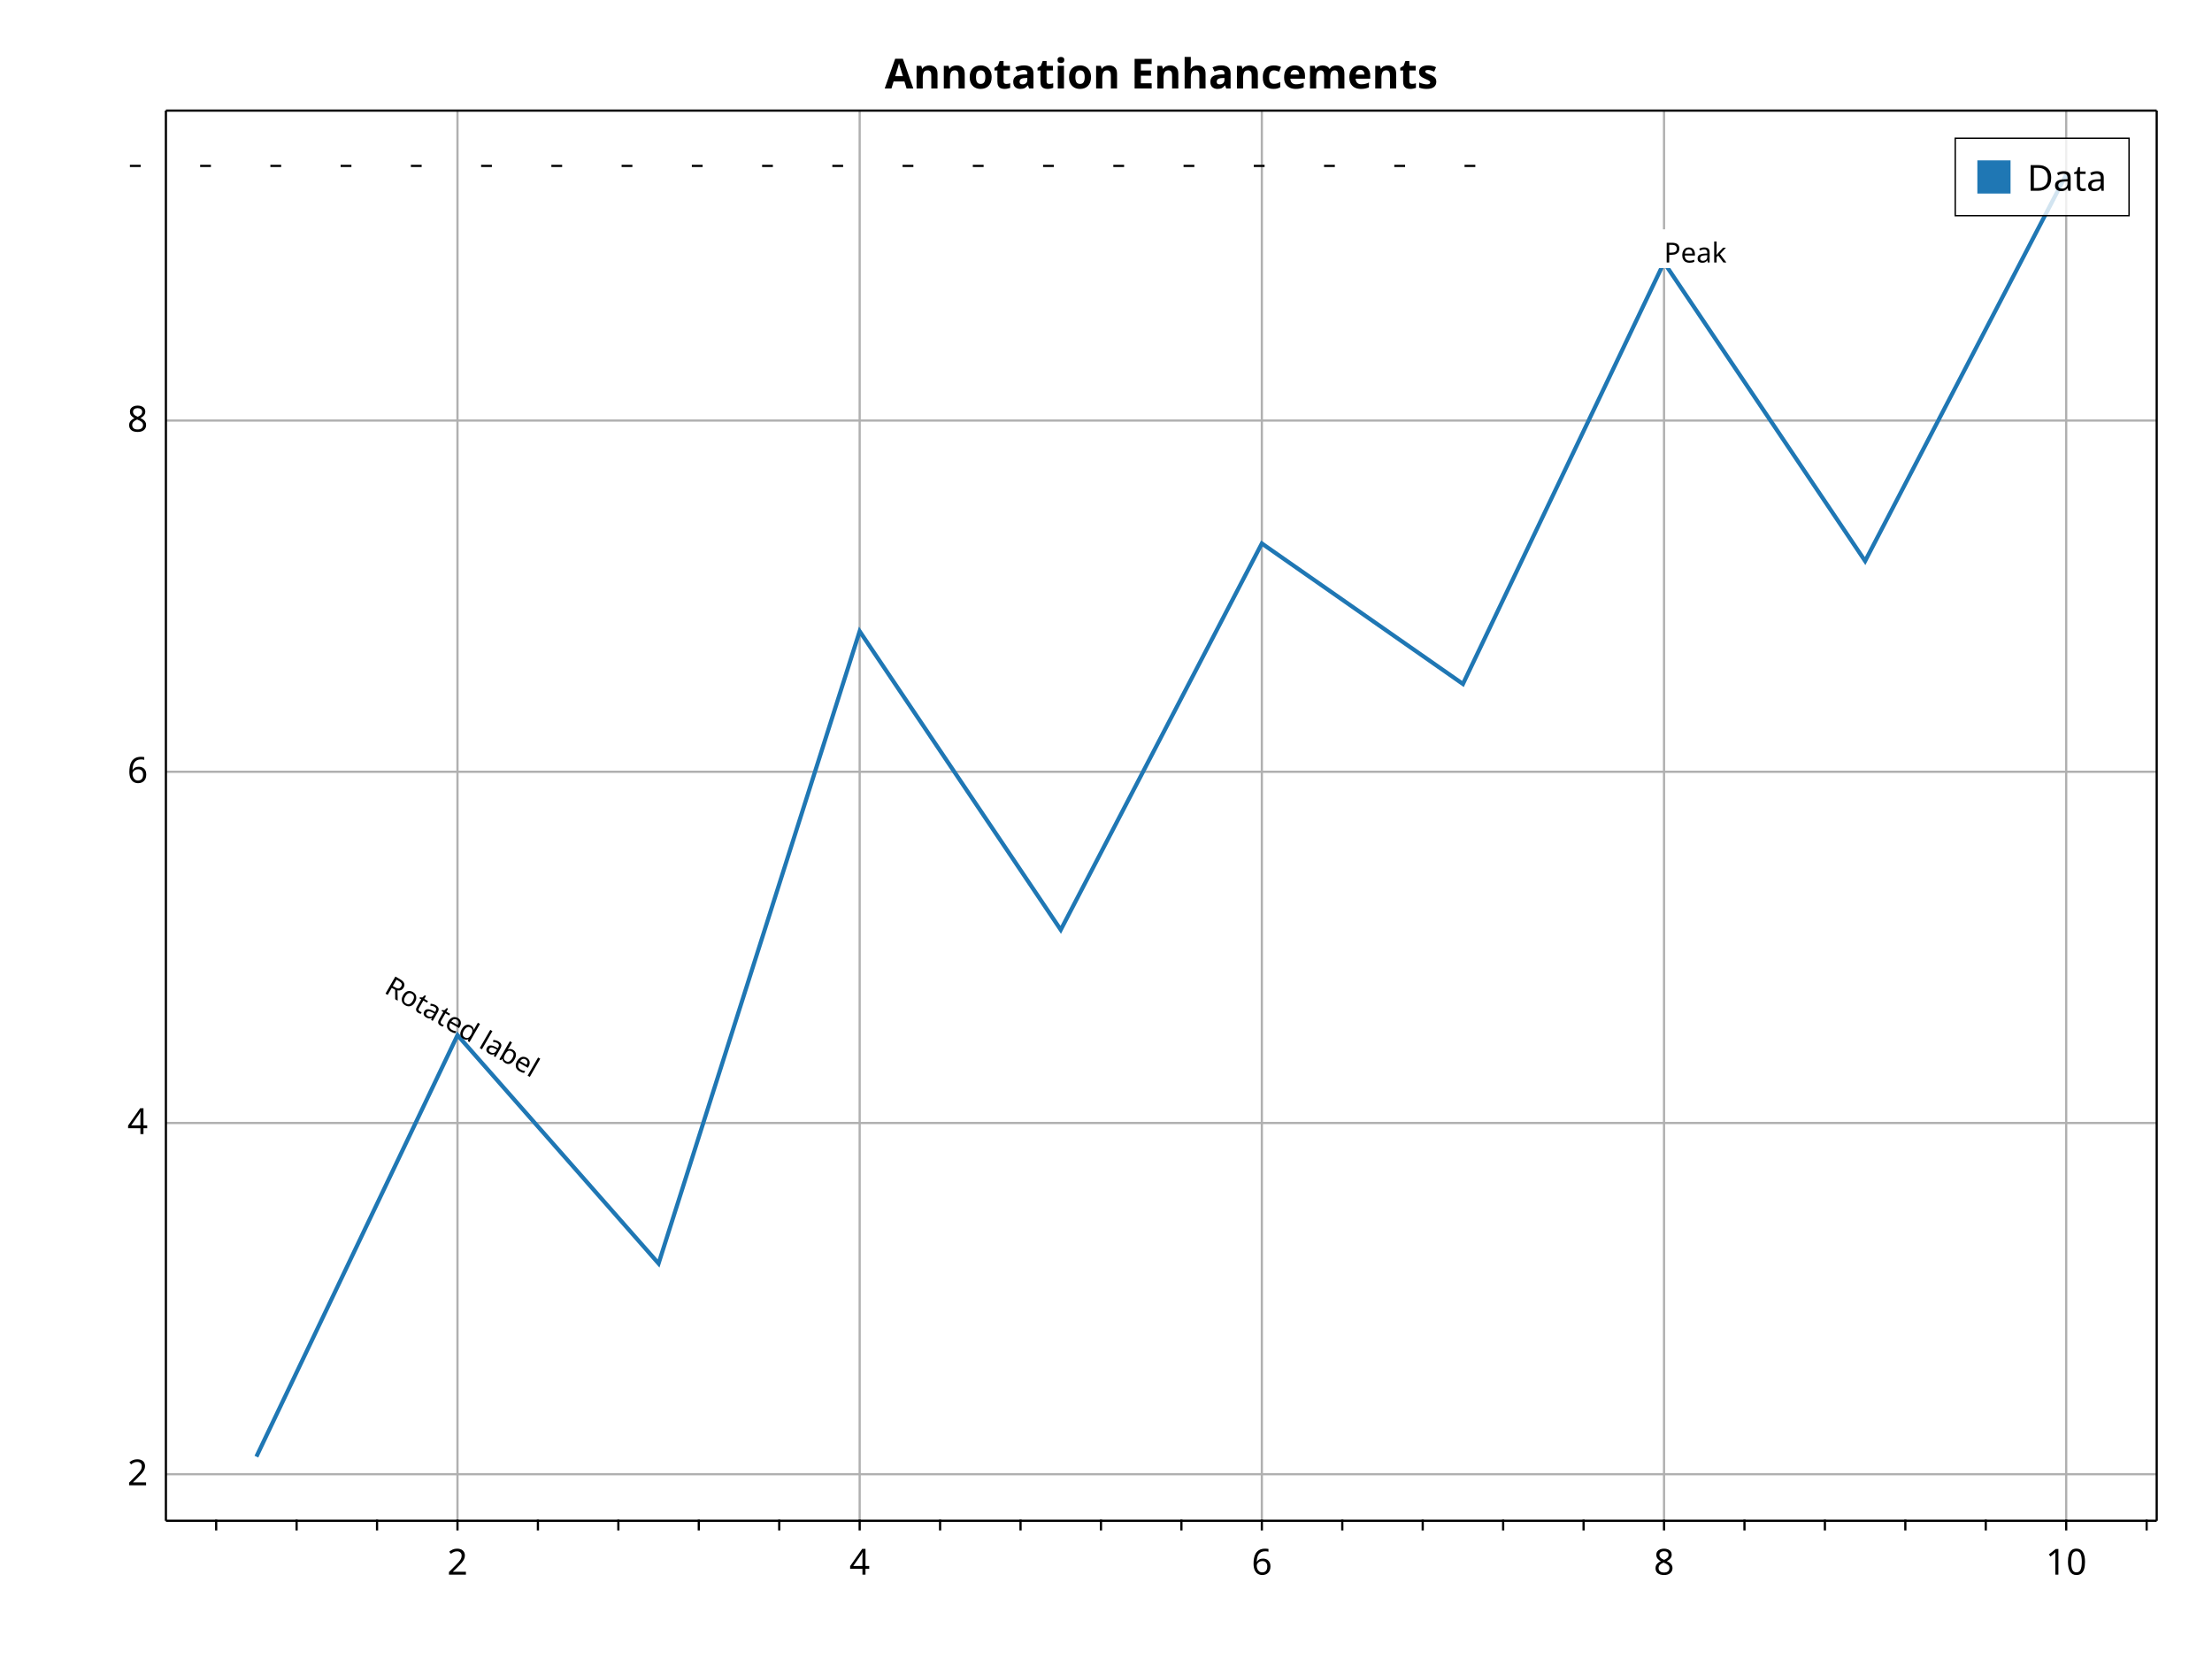
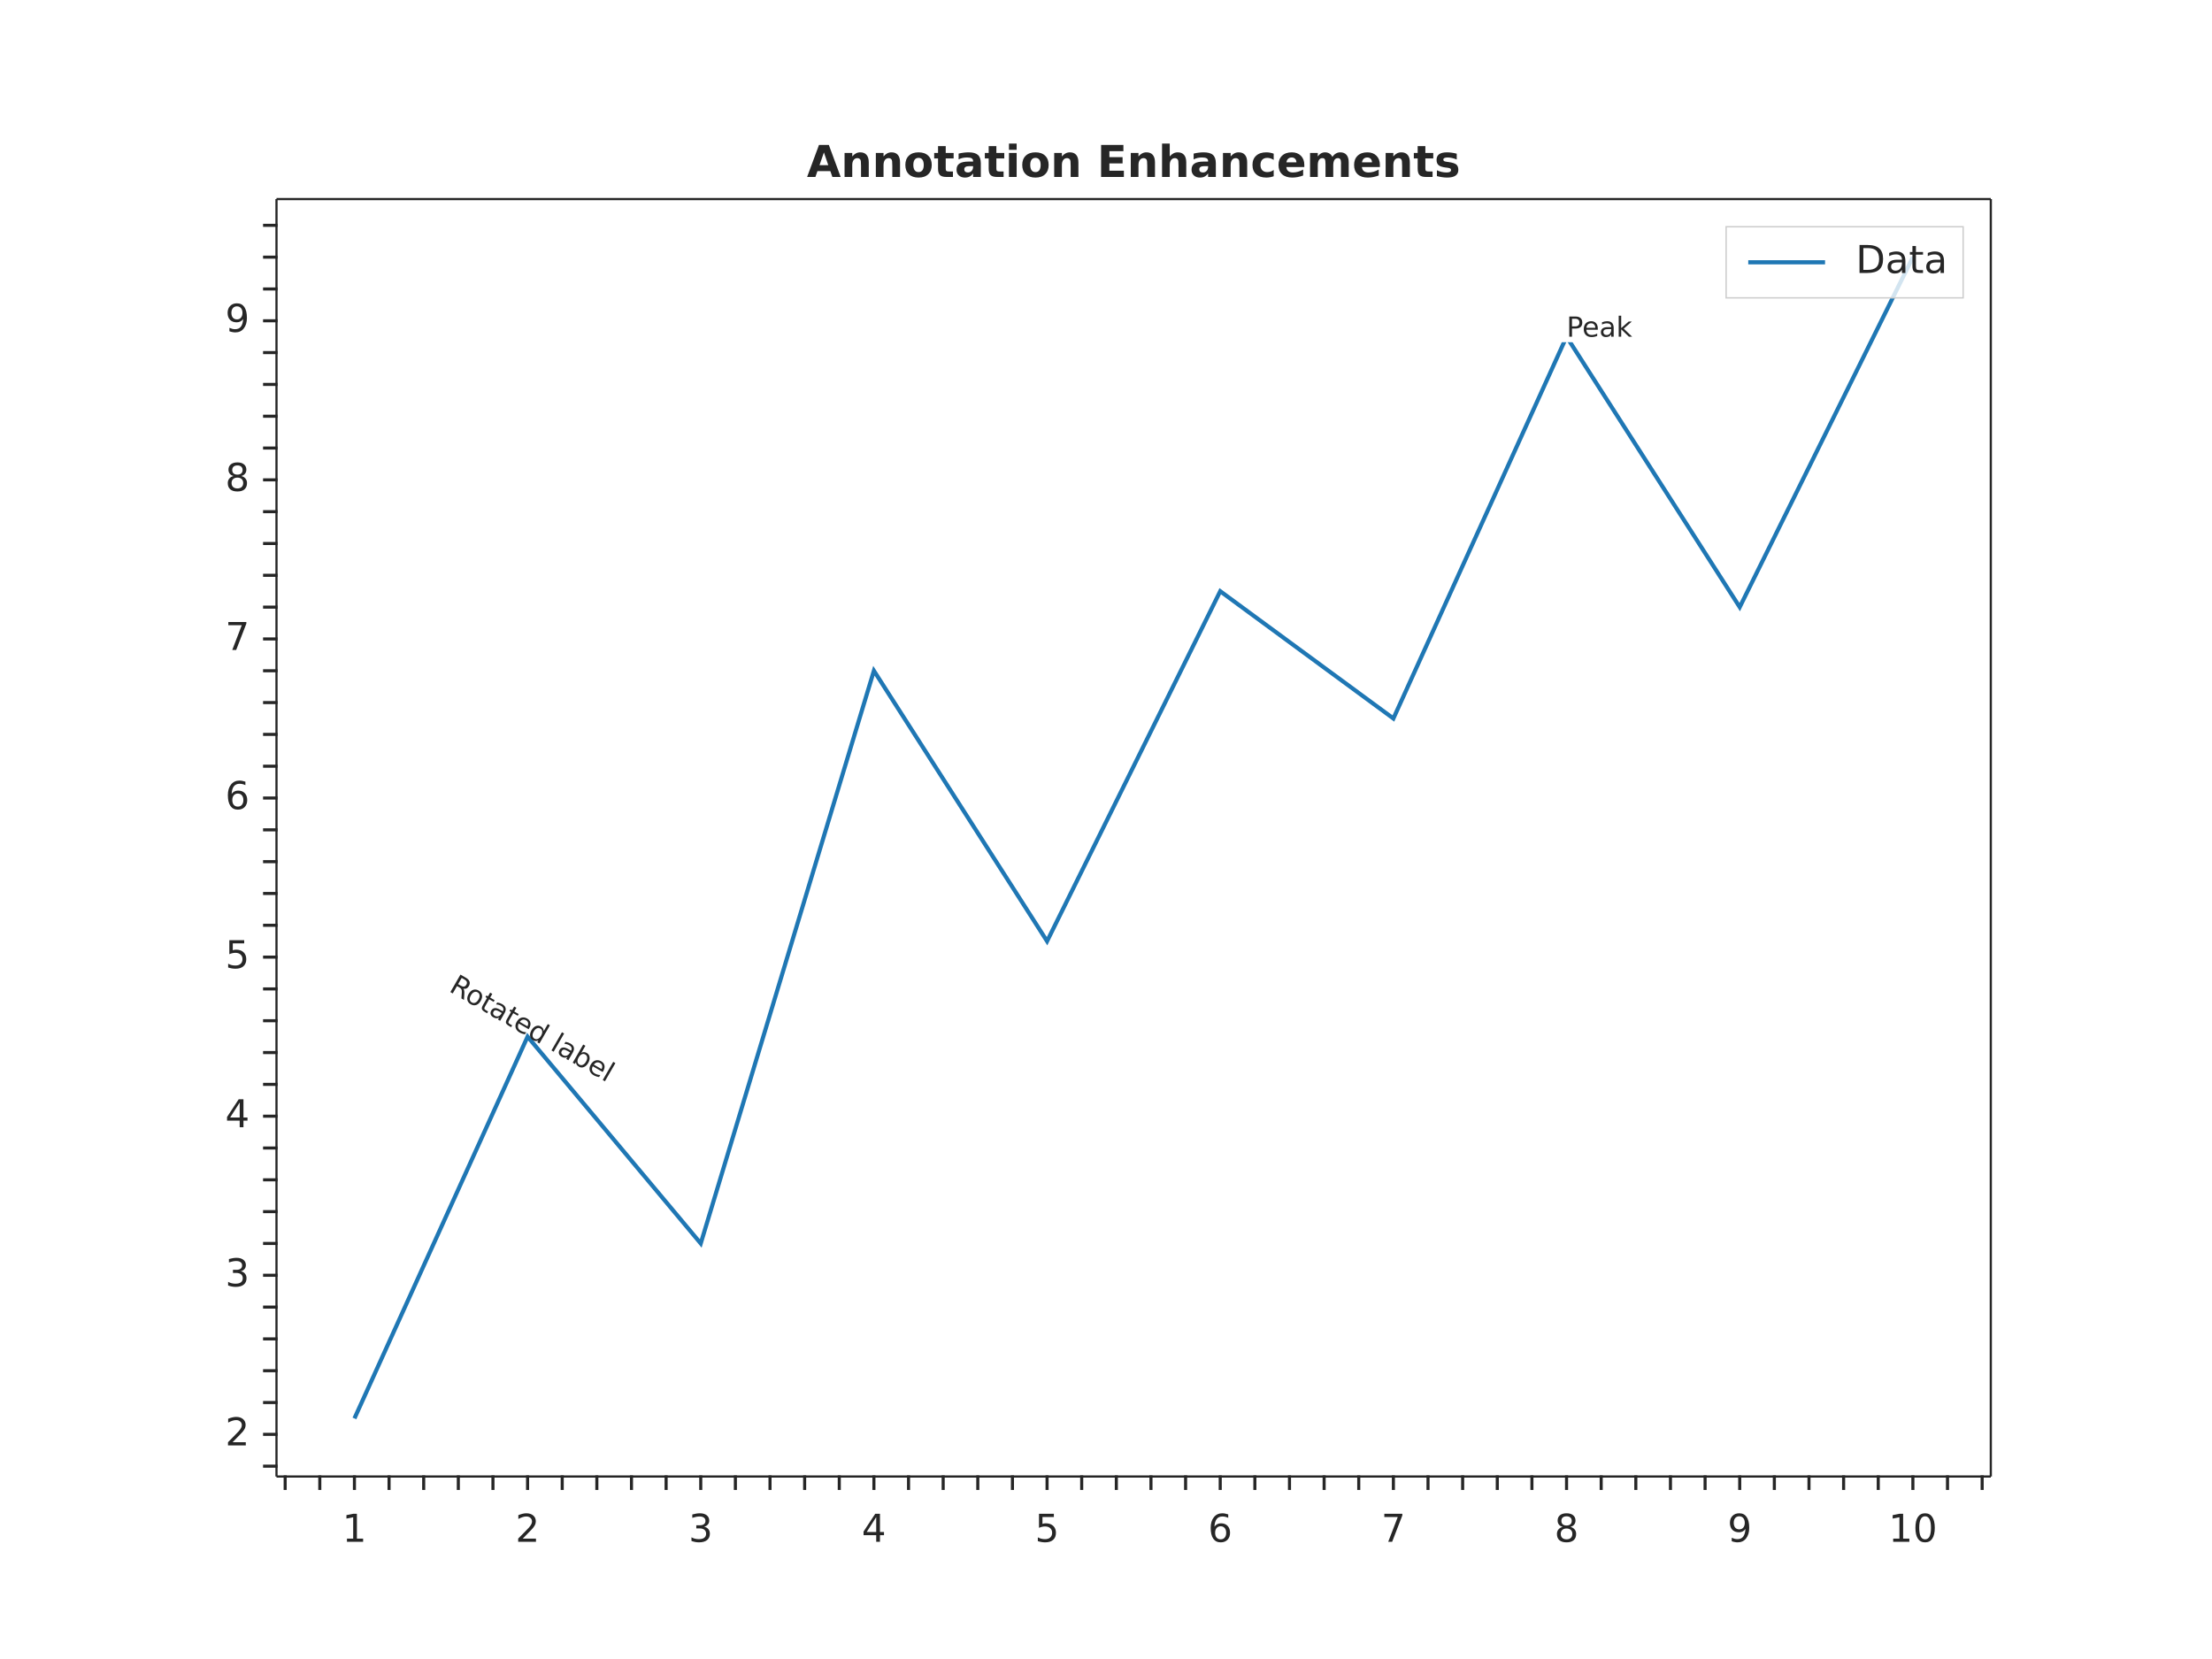
<svg xmlns="http://www.w3.org/2000/svg" viewBox="0 0 800 600" width="800" height="600" role="img" aria-labelledby="chart-title">
  <rect x="0" y="0" width="800" height="600" fill="#FFFFFF" />
-   <rect x="60" y="40" width="720" height="510" fill="#FFFFFF" />
-   <line x1="165.455" y1="40" x2="165.455" y2="550" stroke="#B0B0B0" stroke-width="0.8" />
-   <line x1="310.909" y1="40" x2="310.909" y2="550" stroke="#B0B0B0" stroke-width="0.8" />
-   <line x1="456.364" y1="40" x2="456.364" y2="550" stroke="#B0B0B0" stroke-width="0.8" />
-   <line x1="601.818" y1="40" x2="601.818" y2="550" stroke="#B0B0B0" stroke-width="0.8" />
-   <line x1="747.273" y1="40" x2="747.273" y2="550" stroke="#B0B0B0" stroke-width="0.8" />
-   <line x1="60" y1="533.169" x2="780" y2="533.169" stroke="#B0B0B0" stroke-width="0.8" />
-   <line x1="60" y1="406.146" x2="780" y2="406.146" stroke="#B0B0B0" stroke-width="0.8" />
-   <line x1="60" y1="279.122" x2="780" y2="279.122" stroke="#B0B0B0" stroke-width="0.8" />
-   <line x1="60" y1="152.098" x2="780" y2="152.098" stroke="#B0B0B0" stroke-width="0.8" />
-   <line x1="165.455" y1="549.6" x2="165.455" y2="553.5" stroke="#000000" stroke-width="0.8" />
-   <text x="165.455" y="569.5" font-family="sans-serif" font-size="13" text-anchor="middle" fill="#000000">2</text>
-   <line x1="310.909" y1="549.6" x2="310.909" y2="553.5" stroke="#000000" stroke-width="0.8" />
-   <text x="310.909" y="569.5" font-family="sans-serif" font-size="13" text-anchor="middle" fill="#000000">4</text>
-   <line x1="456.364" y1="549.6" x2="456.364" y2="553.5" stroke="#000000" stroke-width="0.8" />
-   <text x="456.364" y="569.5" font-family="sans-serif" font-size="13" text-anchor="middle" fill="#000000">6</text>
-   <line x1="601.818" y1="549.6" x2="601.818" y2="553.5" stroke="#000000" stroke-width="0.8" />
-   <text x="601.818" y="569.5" font-family="sans-serif" font-size="13" text-anchor="middle" fill="#000000">8</text>
-   <line x1="747.273" y1="549.6" x2="747.273" y2="553.5" stroke="#000000" stroke-width="0.8" />
-   <text x="747.273" y="569.5" font-family="sans-serif" font-size="13" text-anchor="middle" fill="#000000">10</text>
-   <line x1="78.182" y1="549.6" x2="78.182" y2="553.5" stroke="#000000" stroke-width="0.8" />
-   <line x1="107.273" y1="549.6" x2="107.273" y2="553.5" stroke="#000000" stroke-width="0.8" />
-   <line x1="136.364" y1="549.6" x2="136.364" y2="553.5" stroke="#000000" stroke-width="0.8" />
-   <line x1="194.545" y1="549.6" x2="194.545" y2="553.5" stroke="#000000" stroke-width="0.8" />
-   <line x1="223.636" y1="549.6" x2="223.636" y2="553.5" stroke="#000000" stroke-width="0.8" />
-   <line x1="252.727" y1="549.6" x2="252.727" y2="553.5" stroke="#000000" stroke-width="0.8" />
-   <line x1="281.818" y1="549.6" x2="281.818" y2="553.5" stroke="#000000" stroke-width="0.8" />
-   <line x1="340" y1="549.6" x2="340" y2="553.5" stroke="#000000" stroke-width="0.8" />
-   <line x1="369.091" y1="549.6" x2="369.091" y2="553.5" stroke="#000000" stroke-width="0.8" />
-   <line x1="398.182" y1="549.6" x2="398.182" y2="553.5" stroke="#000000" stroke-width="0.8" />
-   <line x1="427.273" y1="549.6" x2="427.273" y2="553.5" stroke="#000000" stroke-width="0.8" />
-   <line x1="485.455" y1="549.6" x2="485.455" y2="553.5" stroke="#000000" stroke-width="0.8" />
-   <line x1="514.545" y1="549.6" x2="514.545" y2="553.5" stroke="#000000" stroke-width="0.8" />
-   <line x1="543.636" y1="549.6" x2="543.636" y2="553.5" stroke="#000000" stroke-width="0.8" />
-   <line x1="572.727" y1="549.6" x2="572.727" y2="553.5" stroke="#000000" stroke-width="0.8" />
-   <line x1="630.909" y1="549.6" x2="630.909" y2="553.5" stroke="#000000" stroke-width="0.8" />
-   <line x1="660" y1="549.6" x2="660" y2="553.5" stroke="#000000" stroke-width="0.8" />
-   <line x1="689.091" y1="549.6" x2="689.091" y2="553.5" stroke="#000000" stroke-width="0.8" />
-   <line x1="718.182" y1="549.6" x2="718.182" y2="553.5" stroke="#000000" stroke-width="0.8" />
-   <line x1="776.364" y1="549.6" x2="776.364" y2="553.5" stroke="#000000" stroke-width="0.8" />
-   <line x1="529.669" y1="60" x2="533.569" y2="60" stroke="#000000" stroke-width="0.8" />
-   <text x="53.5" y="537.169" font-family="sans-serif" font-size="13" text-anchor="end" fill="#000000">2</text>
-   <line x1="402.646" y1="60" x2="406.546" y2="60" stroke="#000000" stroke-width="0.8" />
-   <text x="53.5" y="410.146" font-family="sans-serif" font-size="13" text-anchor="end" fill="#000000">4</text>
-   <line x1="275.622" y1="60" x2="279.522" y2="60" stroke="#000000" stroke-width="0.8" />
-   <text x="53.5" y="283.122" font-family="sans-serif" font-size="13" text-anchor="end" fill="#000000">6</text>
-   <line x1="148.598" y1="60" x2="152.498" y2="60" stroke="#000000" stroke-width="0.8" />
-   <text x="53.5" y="156.098" font-family="sans-serif" font-size="13" text-anchor="end" fill="#000000">8</text>
-   <line x1="504.265" y1="60" x2="508.165" y2="60" stroke="#000000" stroke-width="0.8" />
-   <line x1="478.86" y1="60" x2="482.76" y2="60" stroke="#000000" stroke-width="0.8" />
-   <line x1="453.455" y1="60" x2="457.355" y2="60" stroke="#000000" stroke-width="0.8" />
-   <line x1="428.05" y1="60" x2="431.95" y2="60" stroke="#000000" stroke-width="0.8" />
-   <line x1="377.241" y1="60" x2="381.141" y2="60" stroke="#000000" stroke-width="0.8" />
-   <line x1="351.836" y1="60" x2="355.736" y2="60" stroke="#000000" stroke-width="0.8" />
-   <line x1="326.432" y1="60" x2="330.332" y2="60" stroke="#000000" stroke-width="0.8" />
-   <line x1="301.027" y1="60" x2="304.927" y2="60" stroke="#000000" stroke-width="0.8" />
-   <line x1="250.217" y1="60" x2="254.117" y2="60" stroke="#000000" stroke-width="0.8" />
-   <line x1="224.813" y1="60" x2="228.713" y2="60" stroke="#000000" stroke-width="0.8" />
-   <line x1="199.408" y1="60" x2="203.308" y2="60" stroke="#000000" stroke-width="0.8" />
-   <line x1="174.003" y1="60" x2="177.903" y2="60" stroke="#000000" stroke-width="0.8" />
-   <line x1="123.194" y1="60" x2="127.094" y2="60" stroke="#000000" stroke-width="0.8" />
-   <line x1="97.789" y1="60" x2="101.689" y2="60" stroke="#000000" stroke-width="0.8" />
-   <line x1="72.384" y1="60" x2="76.284" y2="60" stroke="#000000" stroke-width="0.8" />
-   <line x1="46.979" y1="60" x2="50.879" y2="60" stroke="#000000" stroke-width="0.8" />
+   <rect x="100" y="72" width="620" height="462" fill="#FFFFFF" />
+   <line x1="128.182" y1="533.6" x2="128.182" y2="538.861" stroke="#262626" stroke-width="1.111" />
+   <text x="128.182" y="557.611" font-family="DejaVu Sans, sans-serif" font-size="13.889" text-anchor="middle" fill="#262626">1</text>
+   <line x1="190.808" y1="533.6" x2="190.808" y2="538.861" stroke="#262626" stroke-width="1.111" />
+   <text x="190.808" y="557.611" font-family="DejaVu Sans, sans-serif" font-size="13.889" text-anchor="middle" fill="#262626">2</text>
+   <line x1="253.434" y1="533.6" x2="253.434" y2="538.861" stroke="#262626" stroke-width="1.111" />
+   <text x="253.434" y="557.611" font-family="DejaVu Sans, sans-serif" font-size="13.889" text-anchor="middle" fill="#262626">3</text>
+   <line x1="316.061" y1="533.6" x2="316.061" y2="538.861" stroke="#262626" stroke-width="1.111" />
+   <text x="316.061" y="557.611" font-family="DejaVu Sans, sans-serif" font-size="13.889" text-anchor="middle" fill="#262626">4</text>
+   <line x1="378.687" y1="533.6" x2="378.687" y2="538.861" stroke="#262626" stroke-width="1.111" />
+   <text x="378.687" y="557.611" font-family="DejaVu Sans, sans-serif" font-size="13.889" text-anchor="middle" fill="#262626">5</text>
+   <line x1="441.313" y1="533.6" x2="441.313" y2="538.861" stroke="#262626" stroke-width="1.111" />
+   <text x="441.313" y="557.611" font-family="DejaVu Sans, sans-serif" font-size="13.889" text-anchor="middle" fill="#262626">6</text>
+   <line x1="503.939" y1="533.6" x2="503.939" y2="538.861" stroke="#262626" stroke-width="1.111" />
+   <text x="503.939" y="557.611" font-family="DejaVu Sans, sans-serif" font-size="13.889" text-anchor="middle" fill="#262626">7</text>
+   <line x1="566.566" y1="533.6" x2="566.566" y2="538.861" stroke="#262626" stroke-width="1.111" />
+   <text x="566.566" y="557.611" font-family="DejaVu Sans, sans-serif" font-size="13.889" text-anchor="middle" fill="#262626">8</text>
+   <line x1="629.192" y1="533.6" x2="629.192" y2="538.861" stroke="#262626" stroke-width="1.111" />
+   <text x="629.192" y="557.611" font-family="DejaVu Sans, sans-serif" font-size="13.889" text-anchor="middle" fill="#262626">9</text>
+   <line x1="691.818" y1="533.6" x2="691.818" y2="538.861" stroke="#262626" stroke-width="1.111" />
+   <text x="691.818" y="557.611" font-family="DejaVu Sans, sans-serif" font-size="13.889" text-anchor="middle" fill="#262626">10</text>
+   <line x1="103.131" y1="533.6" x2="103.131" y2="538.861" stroke="#262626" stroke-width="1.111" />
+   <line x1="115.657" y1="533.6" x2="115.657" y2="538.861" stroke="#262626" stroke-width="1.111" />
+   <line x1="140.707" y1="533.6" x2="140.707" y2="538.861" stroke="#262626" stroke-width="1.111" />
+   <line x1="153.232" y1="533.6" x2="153.232" y2="538.861" stroke="#262626" stroke-width="1.111" />
+   <line x1="165.758" y1="533.6" x2="165.758" y2="538.861" stroke="#262626" stroke-width="1.111" />
+   <line x1="178.283" y1="533.6" x2="178.283" y2="538.861" stroke="#262626" stroke-width="1.111" />
+   <line x1="203.333" y1="533.6" x2="203.333" y2="538.861" stroke="#262626" stroke-width="1.111" />
+   <line x1="215.859" y1="533.6" x2="215.859" y2="538.861" stroke="#262626" stroke-width="1.111" />
+   <line x1="228.384" y1="533.6" x2="228.384" y2="538.861" stroke="#262626" stroke-width="1.111" />
+   <line x1="240.909" y1="533.6" x2="240.909" y2="538.861" stroke="#262626" stroke-width="1.111" />
+   <line x1="265.96" y1="533.6" x2="265.96" y2="538.861" stroke="#262626" stroke-width="1.111" />
+   <line x1="278.485" y1="533.6" x2="278.485" y2="538.861" stroke="#262626" stroke-width="1.111" />
+   <line x1="291.01" y1="533.6" x2="291.01" y2="538.861" stroke="#262626" stroke-width="1.111" />
+   <line x1="303.535" y1="533.6" x2="303.535" y2="538.861" stroke="#262626" stroke-width="1.111" />
+   <line x1="328.586" y1="533.6" x2="328.586" y2="538.861" stroke="#262626" stroke-width="1.111" />
+   <line x1="341.111" y1="533.6" x2="341.111" y2="538.861" stroke="#262626" stroke-width="1.111" />
+   <line x1="353.636" y1="533.6" x2="353.636" y2="538.861" stroke="#262626" stroke-width="1.111" />
+   <line x1="366.162" y1="533.6" x2="366.162" y2="538.861" stroke="#262626" stroke-width="1.111" />
+   <line x1="391.212" y1="533.6" x2="391.212" y2="538.861" stroke="#262626" stroke-width="1.111" />
+   <line x1="403.737" y1="533.6" x2="403.737" y2="538.861" stroke="#262626" stroke-width="1.111" />
+   <line x1="416.263" y1="533.6" x2="416.263" y2="538.861" stroke="#262626" stroke-width="1.111" />
+   <line x1="428.788" y1="533.6" x2="428.788" y2="538.861" stroke="#262626" stroke-width="1.111" />
+   <line x1="453.838" y1="533.6" x2="453.838" y2="538.861" stroke="#262626" stroke-width="1.111" />
+   <line x1="466.364" y1="533.6" x2="466.364" y2="538.861" stroke="#262626" stroke-width="1.111" />
+   <line x1="478.889" y1="533.6" x2="478.889" y2="538.861" stroke="#262626" stroke-width="1.111" />
+   <line x1="491.414" y1="533.6" x2="491.414" y2="538.861" stroke="#262626" stroke-width="1.111" />
+   <line x1="516.465" y1="533.6" x2="516.465" y2="538.861" stroke="#262626" stroke-width="1.111" />
+   <line x1="528.99" y1="533.6" x2="528.99" y2="538.861" stroke="#262626" stroke-width="1.111" />
+   <line x1="541.515" y1="533.6" x2="541.515" y2="538.861" stroke="#262626" stroke-width="1.111" />
+   <line x1="554.04" y1="533.6" x2="554.04" y2="538.861" stroke="#262626" stroke-width="1.111" />
+   <line x1="579.091" y1="533.6" x2="579.091" y2="538.861" stroke="#262626" stroke-width="1.111" />
+   <line x1="591.616" y1="533.6" x2="591.616" y2="538.861" stroke="#262626" stroke-width="1.111" />
+   <line x1="604.141" y1="533.6" x2="604.141" y2="538.861" stroke="#262626" stroke-width="1.111" />
+   <line x1="616.667" y1="533.6" x2="616.667" y2="538.861" stroke="#262626" stroke-width="1.111" />
+   <line x1="641.717" y1="533.6" x2="641.717" y2="538.861" stroke="#262626" stroke-width="1.111" />
+   <line x1="654.242" y1="533.6" x2="654.242" y2="538.861" stroke="#262626" stroke-width="1.111" />
+   <line x1="666.768" y1="533.6" x2="666.768" y2="538.861" stroke="#262626" stroke-width="1.111" />
+   <line x1="679.293" y1="533.6" x2="679.293" y2="538.861" stroke="#262626" stroke-width="1.111" />
+   <line x1="704.343" y1="533.6" x2="704.343" y2="538.861" stroke="#262626" stroke-width="1.111" />
+   <line x1="716.869" y1="533.6" x2="716.869" y2="538.861" stroke="#262626" stroke-width="1.111" />
+   <line x1="95.139" y1="518.753" x2="100.4" y2="518.753" stroke="#262626" stroke-width="1.111" />
+   <text x="90.278" y="522.753" font-family="DejaVu Sans, sans-serif" font-size="13.889" text-anchor="end" fill="#262626">2</text>
+   <line x1="95.139" y1="461.219" x2="100.4" y2="461.219" stroke="#262626" stroke-width="1.111" />
+   <text x="90.278" y="465.219" font-family="DejaVu Sans, sans-serif" font-size="13.889" text-anchor="end" fill="#262626">3</text>
+   <line x1="95.139" y1="403.685" x2="100.4" y2="403.685" stroke="#262626" stroke-width="1.111" />
+   <text x="90.278" y="407.685" font-family="DejaVu Sans, sans-serif" font-size="13.889" text-anchor="end" fill="#262626">4</text>
+   <line x1="95.139" y1="346.151" x2="100.4" y2="346.151" stroke="#262626" stroke-width="1.111" />
+   <text x="90.278" y="350.151" font-family="DejaVu Sans, sans-serif" font-size="13.889" text-anchor="end" fill="#262626">5</text>
+   <line x1="95.139" y1="288.616" x2="100.4" y2="288.616" stroke="#262626" stroke-width="1.111" />
+   <text x="90.278" y="292.616" font-family="DejaVu Sans, sans-serif" font-size="13.889" text-anchor="end" fill="#262626">6</text>
+   <line x1="95.139" y1="231.082" x2="100.4" y2="231.082" stroke="#262626" stroke-width="1.111" />
+   <text x="90.278" y="235.082" font-family="DejaVu Sans, sans-serif" font-size="13.889" text-anchor="end" fill="#262626">7</text>
+   <line x1="95.139" y1="173.548" x2="100.4" y2="173.548" stroke="#262626" stroke-width="1.111" />
+   <text x="90.278" y="177.548" font-family="DejaVu Sans, sans-serif" font-size="13.889" text-anchor="end" fill="#262626">8</text>
+   <line x1="95.139" y1="116.014" x2="100.4" y2="116.014" stroke="#262626" stroke-width="1.111" />
+   <text x="90.278" y="120.014" font-family="DejaVu Sans, sans-serif" font-size="13.889" text-anchor="end" fill="#262626">9</text>
+   <line x1="95.139" y1="530.26" x2="100.4" y2="530.26" stroke="#262626" stroke-width="1.111" />
+   <line x1="95.139" y1="507.247" x2="100.4" y2="507.247" stroke="#262626" stroke-width="1.111" />
+   <line x1="95.139" y1="495.74" x2="100.4" y2="495.74" stroke="#262626" stroke-width="1.111" />
+   <line x1="95.139" y1="484.233" x2="100.4" y2="484.233" stroke="#262626" stroke-width="1.111" />
+   <line x1="95.139" y1="472.726" x2="100.4" y2="472.726" stroke="#262626" stroke-width="1.111" />
+   <line x1="95.139" y1="449.712" x2="100.4" y2="449.712" stroke="#262626" stroke-width="1.111" />
+   <line x1="95.139" y1="438.205" x2="100.4" y2="438.205" stroke="#262626" stroke-width="1.111" />
+   <line x1="95.139" y1="426.699" x2="100.4" y2="426.699" stroke="#262626" stroke-width="1.111" />
+   <line x1="95.139" y1="415.192" x2="100.4" y2="415.192" stroke="#262626" stroke-width="1.111" />
+   <line x1="95.139" y1="392.178" x2="100.4" y2="392.178" stroke="#262626" stroke-width="1.111" />
+   <line x1="95.139" y1="380.671" x2="100.4" y2="380.671" stroke="#262626" stroke-width="1.111" />
+   <line x1="95.139" y1="369.164" x2="100.4" y2="369.164" stroke="#262626" stroke-width="1.111" />
+   <line x1="95.139" y1="357.658" x2="100.4" y2="357.658" stroke="#262626" stroke-width="1.111" />
+   <line x1="95.139" y1="334.644" x2="100.4" y2="334.644" stroke="#262626" stroke-width="1.111" />
+   <line x1="95.139" y1="323.137" x2="100.4" y2="323.137" stroke="#262626" stroke-width="1.111" />
+   <line x1="95.139" y1="311.63" x2="100.4" y2="311.63" stroke="#262626" stroke-width="1.111" />
+   <line x1="95.139" y1="300.123" x2="100.4" y2="300.123" stroke="#262626" stroke-width="1.111" />
+   <line x1="95.139" y1="277.11" x2="100.4" y2="277.11" stroke="#262626" stroke-width="1.111" />
+   <line x1="95.139" y1="265.603" x2="100.4" y2="265.603" stroke="#262626" stroke-width="1.111" />
+   <line x1="95.139" y1="254.096" x2="100.4" y2="254.096" stroke="#262626" stroke-width="1.111" />
+   <line x1="95.139" y1="242.589" x2="100.4" y2="242.589" stroke="#262626" stroke-width="1.111" />
+   <line x1="95.139" y1="219.575" x2="100.4" y2="219.575" stroke="#262626" stroke-width="1.111" />
+   <line x1="95.139" y1="208.068" x2="100.4" y2="208.068" stroke="#262626" stroke-width="1.111" />
+   <line x1="95.139" y1="196.562" x2="100.4" y2="196.562" stroke="#262626" stroke-width="1.111" />
+   <line x1="95.139" y1="185.055" x2="100.4" y2="185.055" stroke="#262626" stroke-width="1.111" />
+   <line x1="95.139" y1="162.041" x2="100.4" y2="162.041" stroke="#262626" stroke-width="1.111" />
+   <line x1="95.139" y1="150.534" x2="100.4" y2="150.534" stroke="#262626" stroke-width="1.111" />
+   <line x1="95.139" y1="139.027" x2="100.4" y2="139.027" stroke="#262626" stroke-width="1.111" />
+   <line x1="95.139" y1="127.521" x2="100.4" y2="127.521" stroke="#262626" stroke-width="1.111" />
+   <line x1="95.139" y1="104.507" x2="100.4" y2="104.507" stroke="#262626" stroke-width="1.111" />
+   <line x1="95.139" y1="93" x2="100.4" y2="93" stroke="#262626" stroke-width="1.111" />
+   <line x1="95.139" y1="81.493" x2="100.4" y2="81.493" stroke="#262626" stroke-width="1.111" />
  <g class="series" aria-label="Data">
-     <polyline points="92.727,526.818 165.455,374.39 238.182,456.955 310.909,228.313 383.636,336.283 456.364,196.557 529.091,247.366 601.818,94.938 674.545,202.908 747.273,63.182" fill="none" stroke="#1F77B4" stroke-width="1.5" />
+     <polyline points="128.182,513 190.808,374.918 253.434,449.712 316.061,242.589 378.687,340.397 441.313,213.822 503.939,259.849 566.566,121.767 629.192,219.575 691.818,93" fill="none" stroke="#1F77B4" stroke-width="1.5" />
  </g>
-   <rect x="599.818" y="82.938" width="26.6" height="14" fill="#FFFFFF" />
-   <text x="601.818" y="94.938" font-family="sans-serif" font-size="10" text-anchor="start" fill="#000000">Peak</text>
-   <path d="M 601.818 94.938 L 601.818 94.938 " fill="none" stroke="#000000" stroke-width="1" />
-   <text x="165.455" y="374.39" font-family="sans-serif" font-size="10" text-anchor="middle" transform="rotate(30,165.4545,374.3898)" fill="#000000">Rotated label</text>
+   <rect x="564.566" y="109.767" width="26.6" height="14" fill="#FFFFFF" />
+   <text x="566.566" y="121.767" font-family="DejaVu Sans, sans-serif" font-size="10" text-anchor="start" fill="#262626">Peak</text>
+   <path d="M 566.566 121.767 L 566.566 121.767 " fill="none" stroke="#262626" stroke-width="1" />
+   <text x="190.808" y="374.918" font-family="DejaVu Sans, sans-serif" font-size="10" text-anchor="middle" transform="rotate(30,190.8081,374.9178)" fill="#262626">Rotated label</text>
  <g class="spine">
-     <line x1="60" y1="550" x2="780" y2="550" stroke="#000000" stroke-width="0.8" />
+     <line x1="100" y1="534" x2="720" y2="534" stroke="#262626" stroke-width="0.8" />
  </g>
  <g class="spine">
-     <line x1="60" y1="40" x2="780" y2="40" stroke="#000000" stroke-width="0.8" />
+     <line x1="100" y1="72" x2="720" y2="72" stroke="#262626" stroke-width="0.8" />
  </g>
  <g class="spine">
-     <line x1="60" y1="40" x2="60" y2="550" stroke="#000000" stroke-width="0.8" />
+     <line x1="100" y1="72" x2="100" y2="534" stroke="#262626" stroke-width="0.8" />
  </g>
  <g class="spine">
-     <line x1="780" y1="40" x2="780" y2="550" stroke="#000000" stroke-width="0.8" />
+     <line x1="720" y1="72" x2="720" y2="534" stroke="#262626" stroke-width="0.8" />
  </g>
-   <rect x="707.14" y="50" width="62.86" height="28" fill="#FFFFFF" fill-opacity="0.8" stroke="#000000" stroke-width="0.5" />
+   <rect x="624.278" y="82" width="85.722" height="25.722" fill="#FFFFFF" fill-opacity="0.8" stroke="#CCCCCC" stroke-width="0.5" />
  <g class="legend" aria-label="Chart legend">
-     <rect x="715.14" y="58" width="12" height="12" fill="#1F77B4" />
-     <text x="733.14" y="69" font-family="sans-serif" font-size="13" text-anchor="start" fill="#000000">Data</text>
+     <line x1="632.278" y1="94.861" x2="660.056" y2="94.861" stroke="#1F77B4" stroke-width="1.5" />
+     <text x="671.167" y="98.722" font-family="DejaVu Sans, sans-serif" font-size="13.889" text-anchor="start" fill="#262626">Data</text>
  </g>
-   <text x="420" y="32" font-family="sans-serif" font-size="15" text-anchor="middle" font-weight="bold" fill="#000000">Annotation Enhancements</text>
+   <text x="410" y="64" font-family="DejaVu Sans, sans-serif" font-size="15.889" text-anchor="middle" font-weight="bold" fill="#262626">Annotation Enhancements</text>
</svg>
